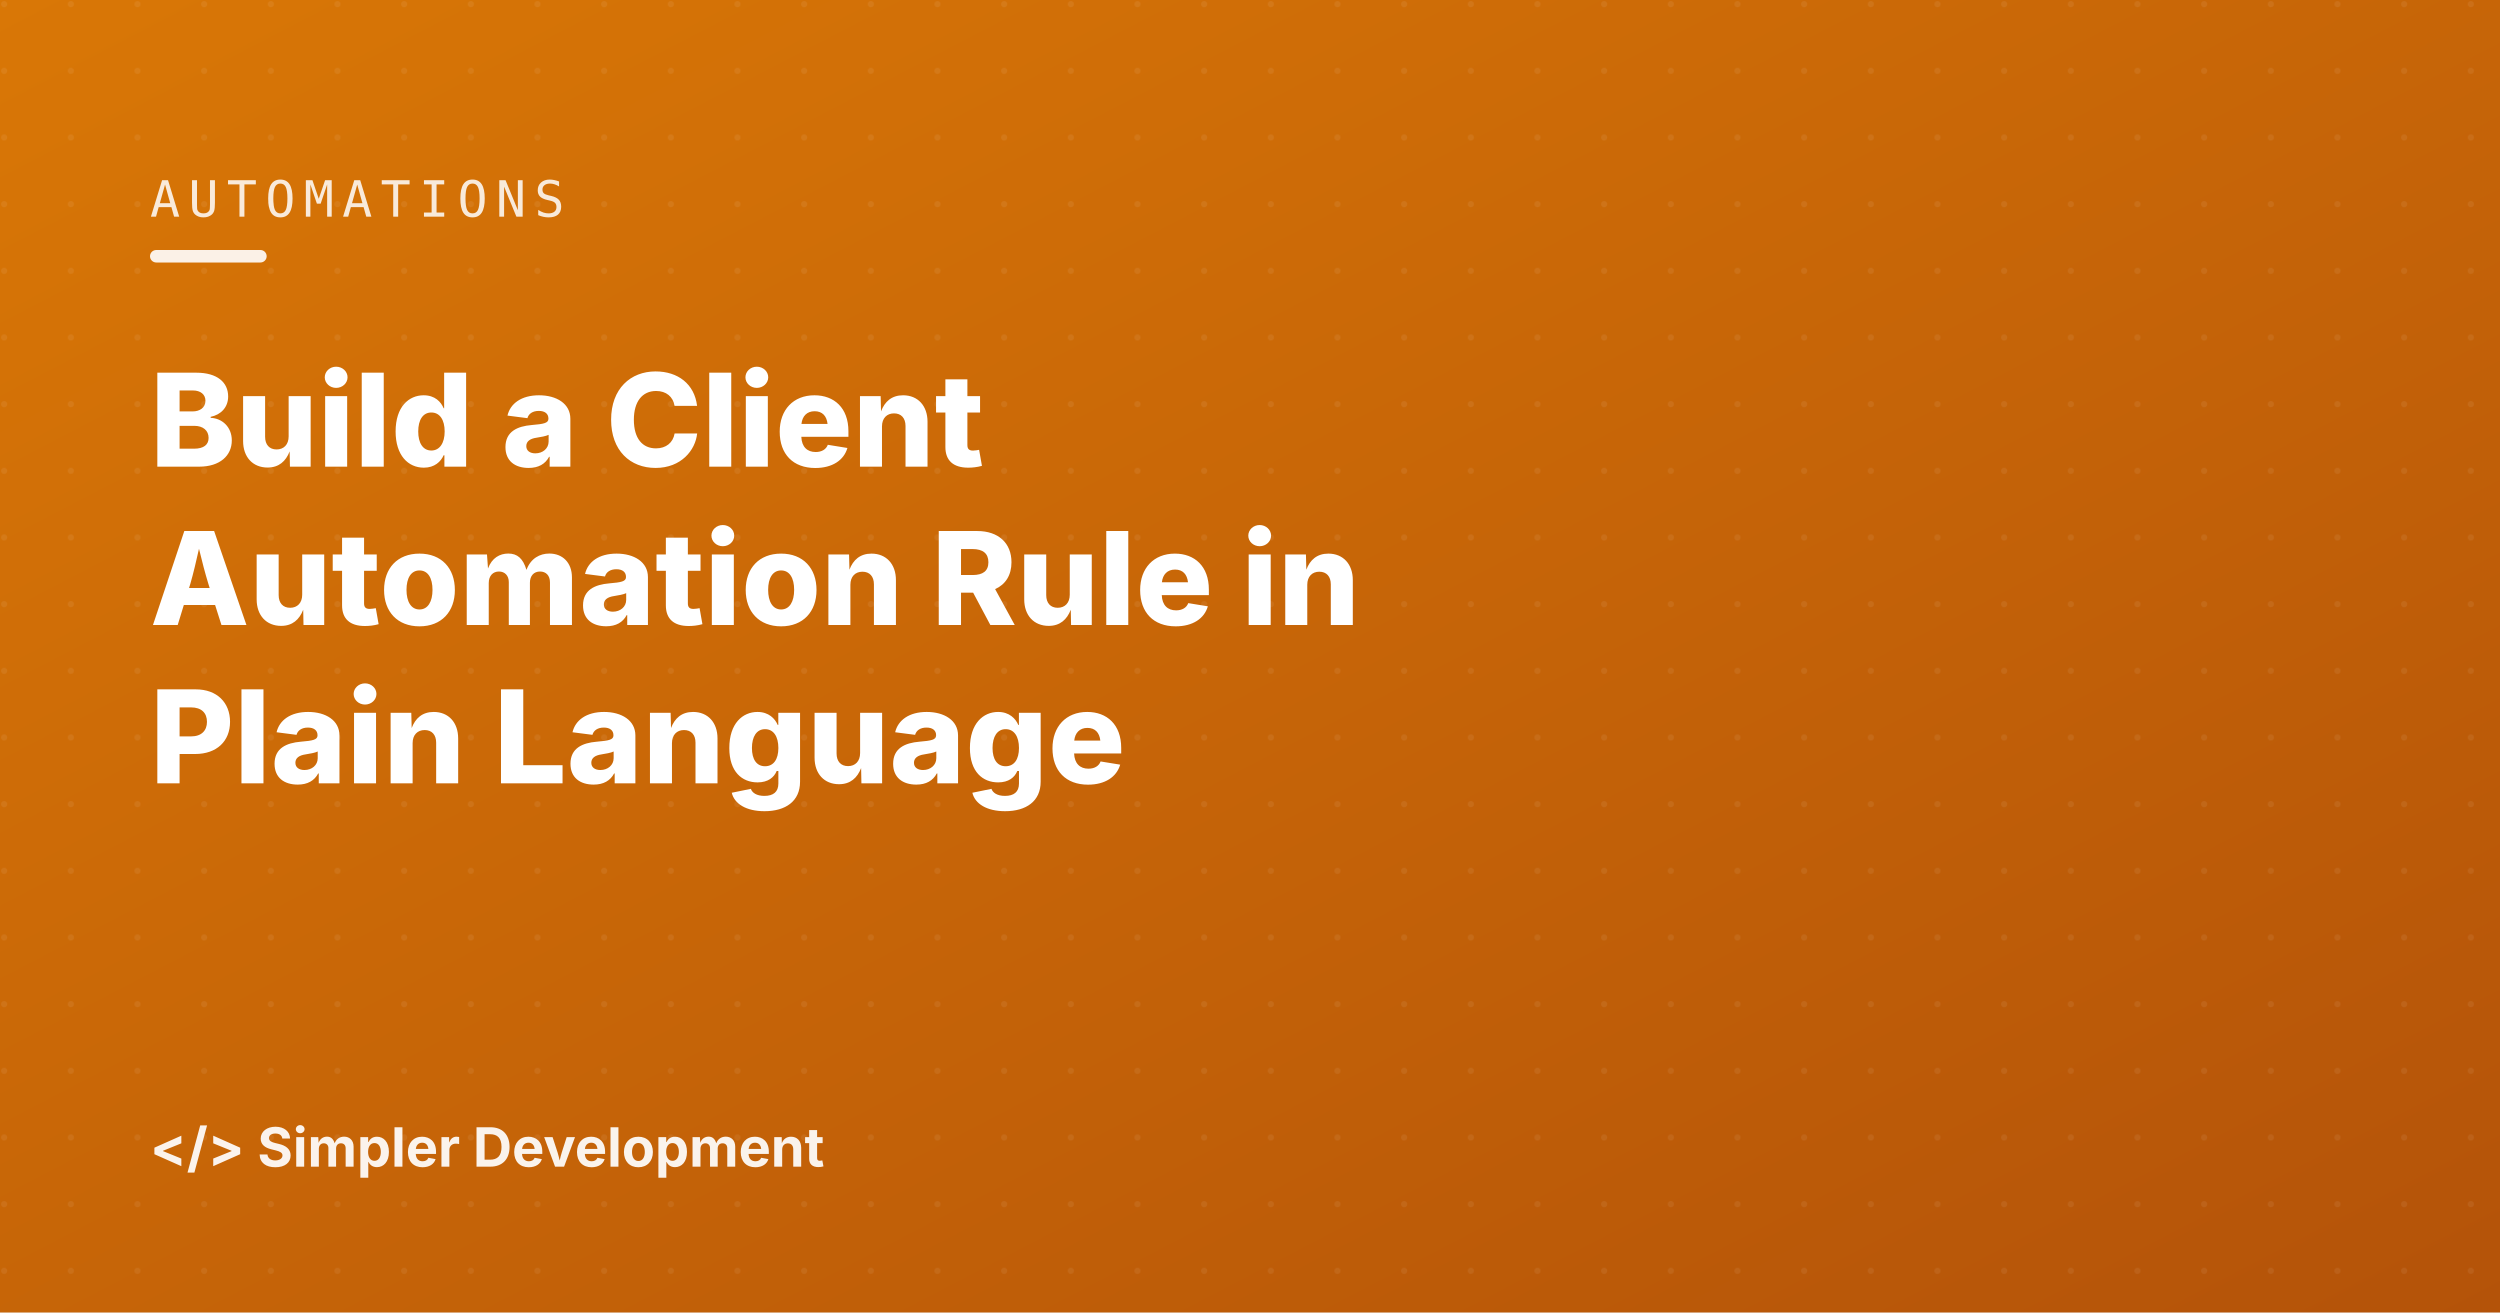
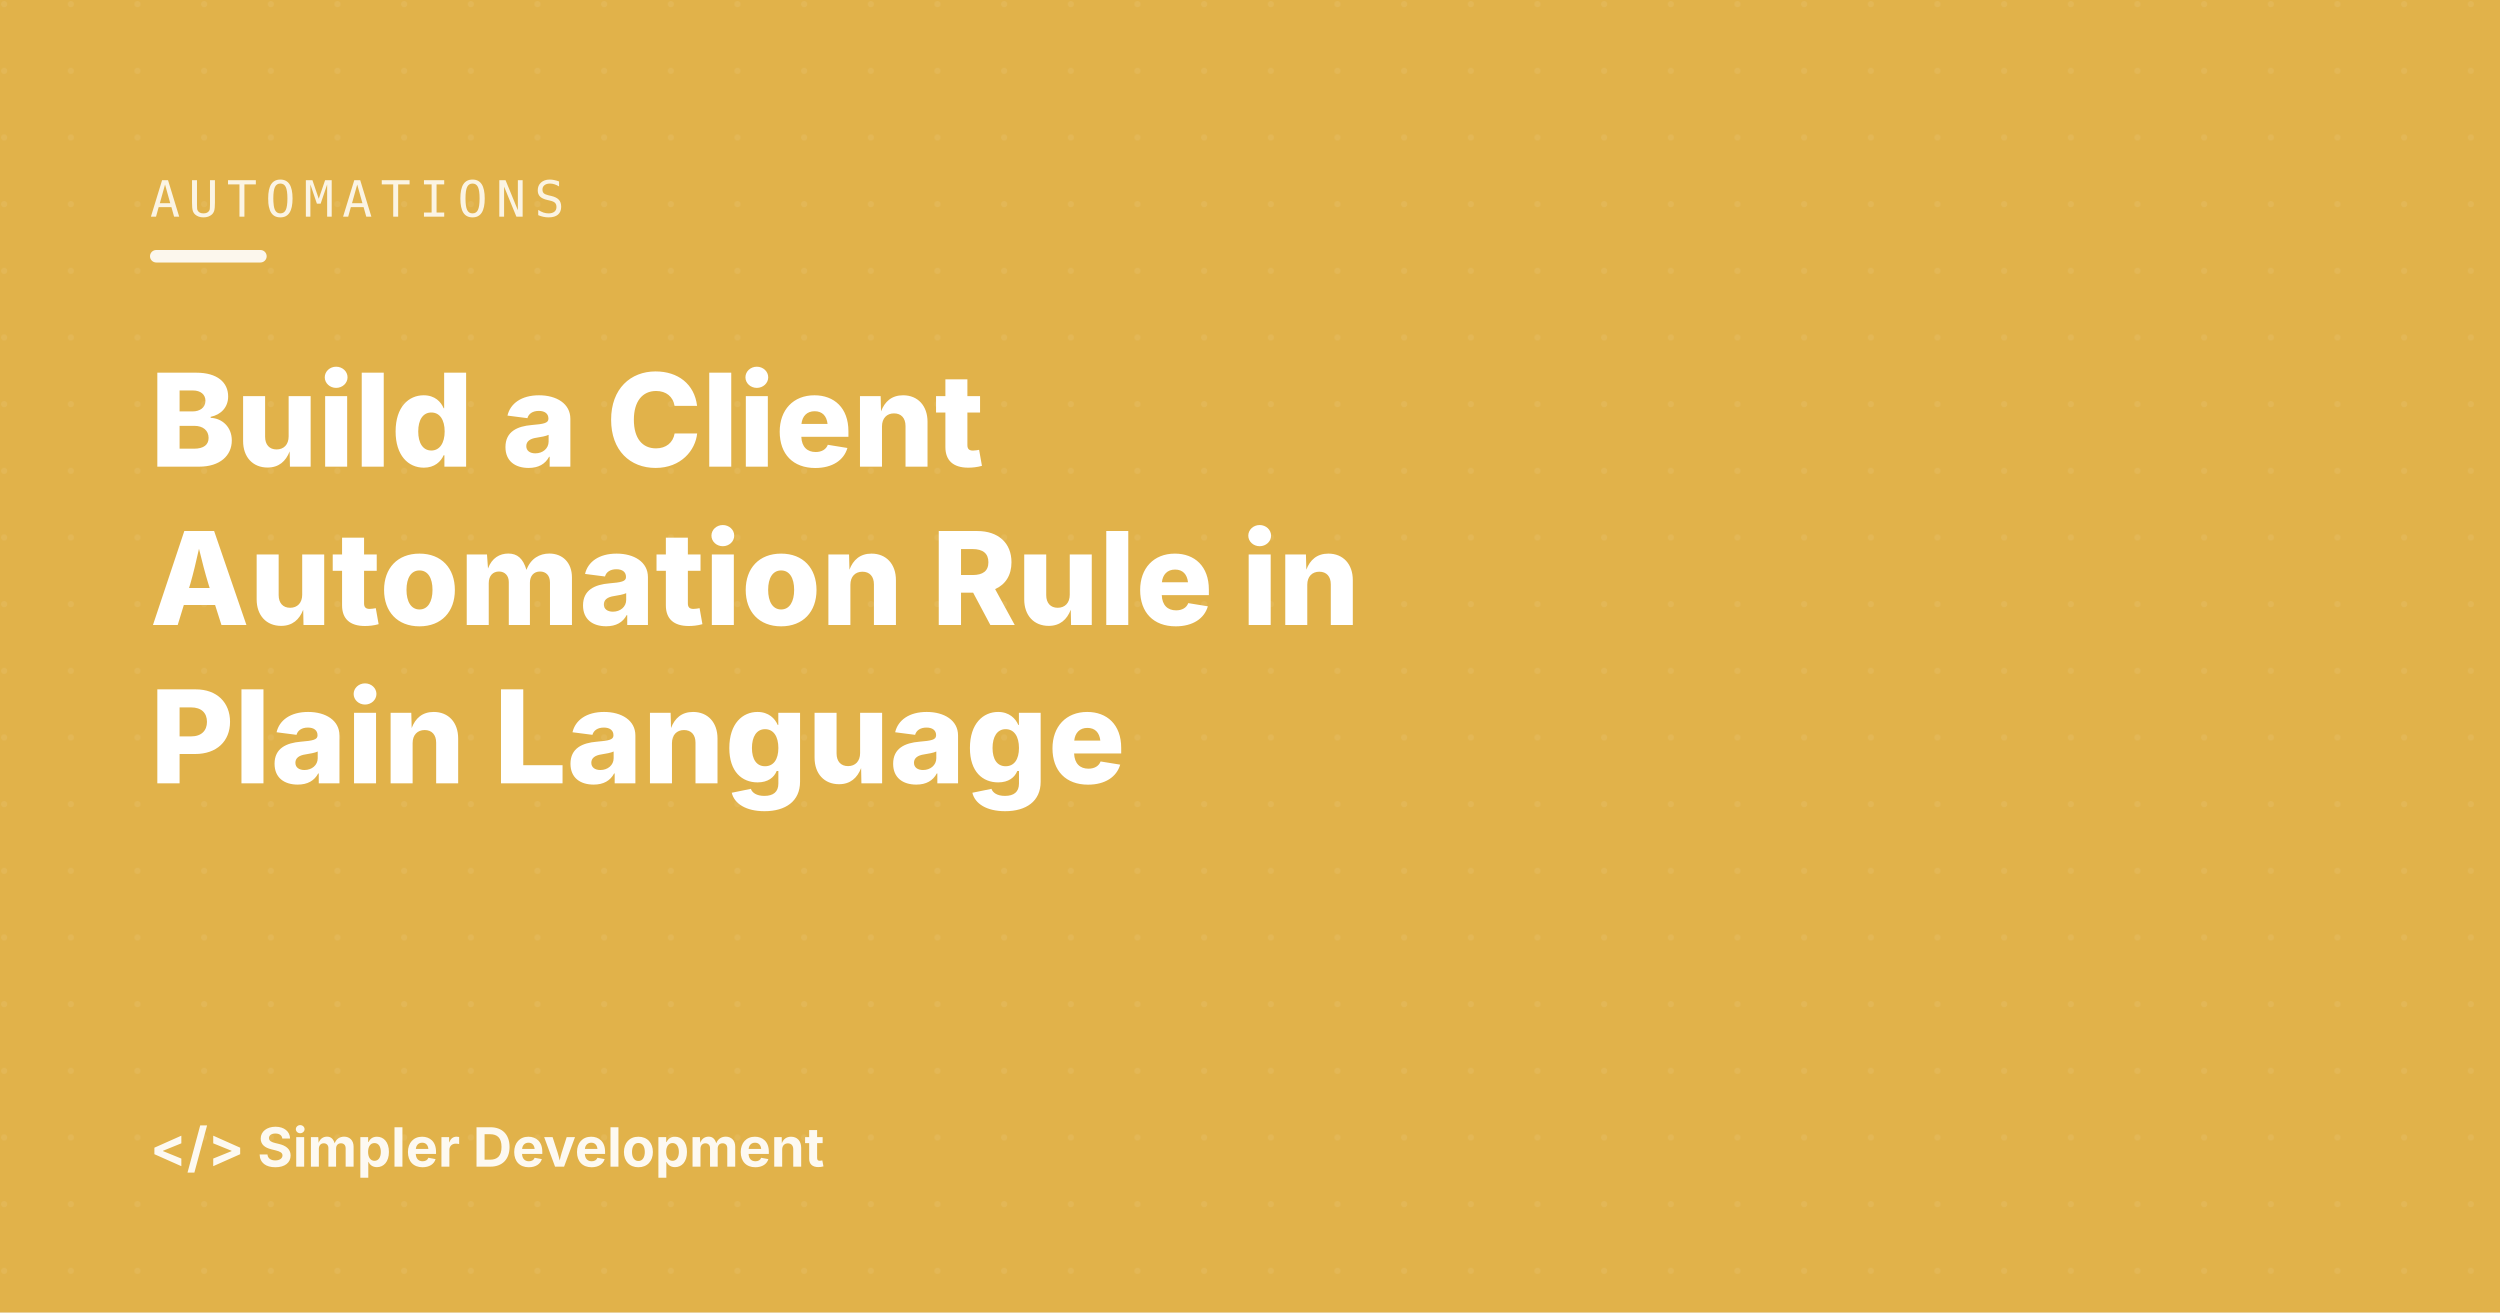
<svg xmlns="http://www.w3.org/2000/svg" width="1200" height="630" viewBox="0 0 1200 630" role="img" aria-label="Build a Client Automation Rule in Plain Language">
  <defs>
    <linearGradient id="bg" x1="0" y1="0" x2="1" y2="1">
-       <stop offset="0" stop-color="#d97706" />
-       <stop offset="1" stop-color="#b45309" />
+       <stop offset="0" stop-color="#E1B24A" />
+       <stop offset="1" stop-color="#E1B24A" />
    </linearGradient>
    <pattern id="dots" width="32" height="32" patternUnits="userSpaceOnUse">
      <circle cx="2" cy="2" r="1.5" fill="#ffffff" opacity="0.07" />
    </pattern>
  </defs>
  <rect width="1200" height="630" fill="url(#bg)" />
  <rect width="1200" height="630" fill="url(#dots)" />
  <rect x="72" y="120" width="56" height="6" rx="3" fill="#ffffff" opacity="0.9" />
  <text x="72" y="104" font-family="ui-monospace, SFMono-Regular, Menlo, monospace" font-size="24" letter-spacing="4" fill="#ffffff" opacity="0.85">AUTOMATIONS</text>
  <text x="72" y="224" font-family="Inter, Segoe UI, system-ui, sans-serif" font-size="62" font-weight="800" fill="#ffffff">Build a Client</text>
  <text x="72" y="300" font-family="Inter, Segoe UI, system-ui, sans-serif" font-size="62" font-weight="800" fill="#ffffff">Automation Rule in</text>
  <text x="72" y="376" font-family="Inter, Segoe UI, system-ui, sans-serif" font-size="62" font-weight="800" fill="#ffffff">Plain Language</text>
  <text x="72" y="560" font-family="Inter, Segoe UI, system-ui, sans-serif" font-size="26" font-weight="700" fill="#ffffff" opacity="0.92">&lt;/&gt; Simpler Development</text>
</svg>
